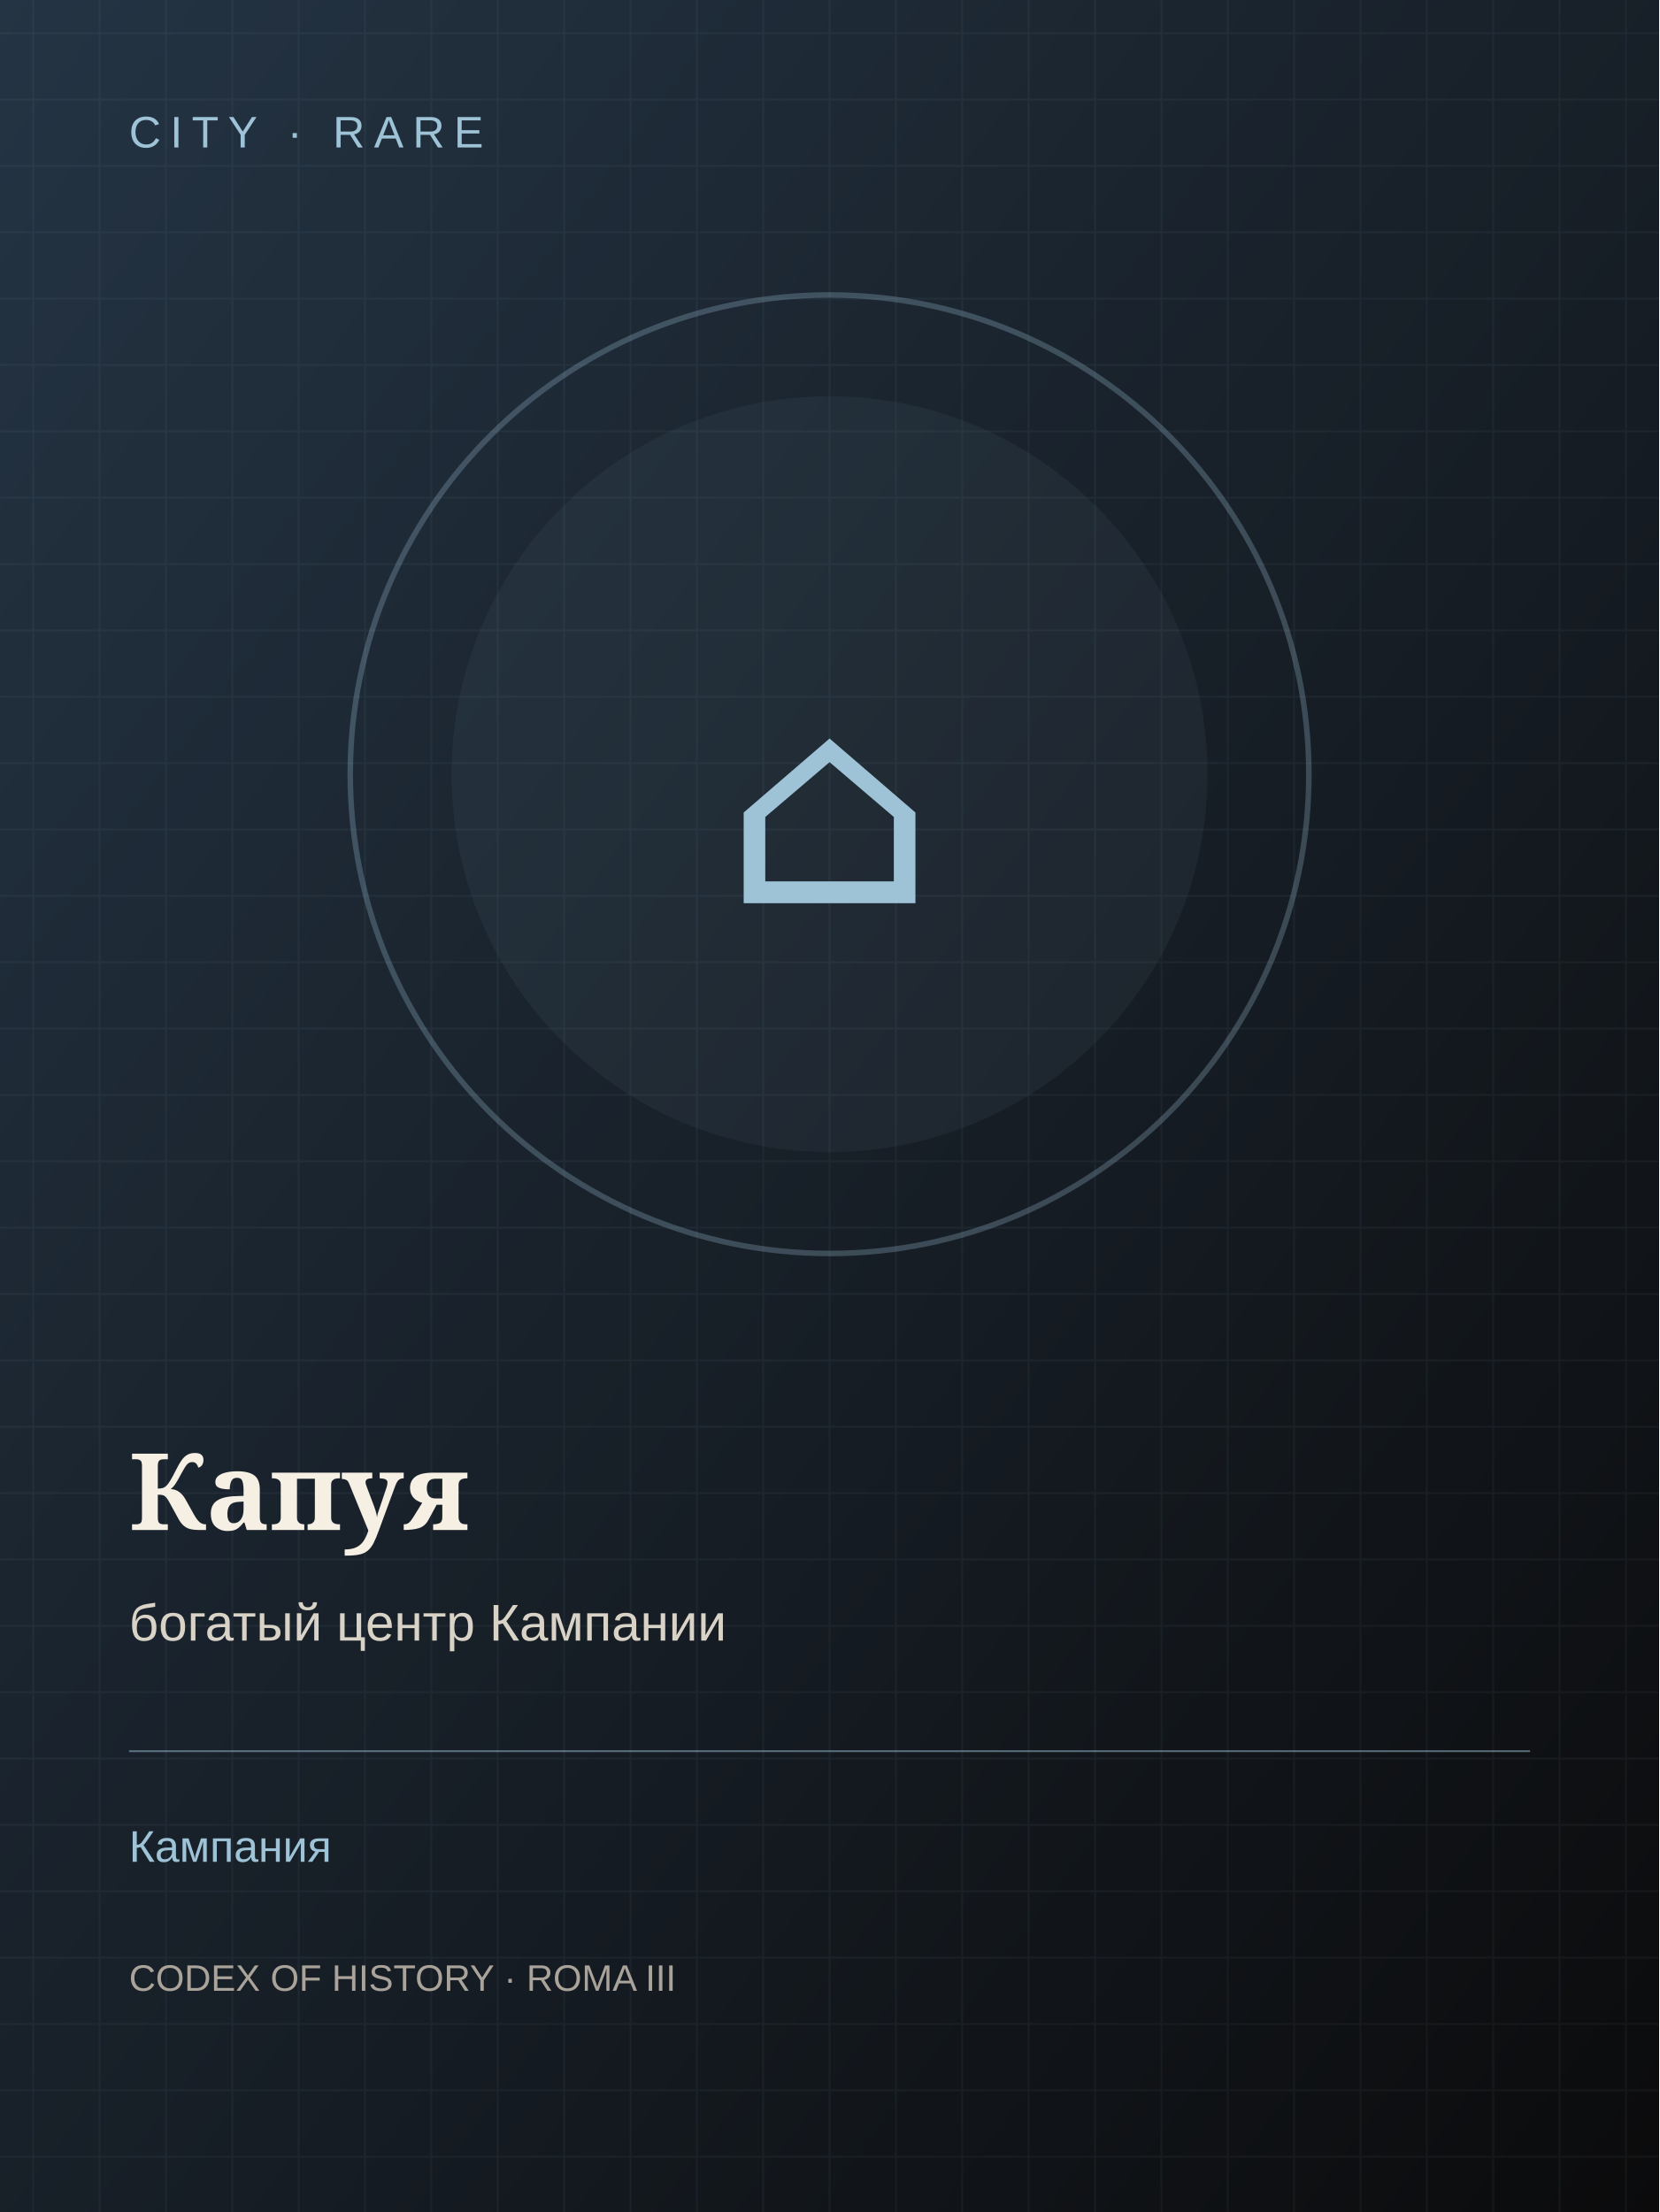
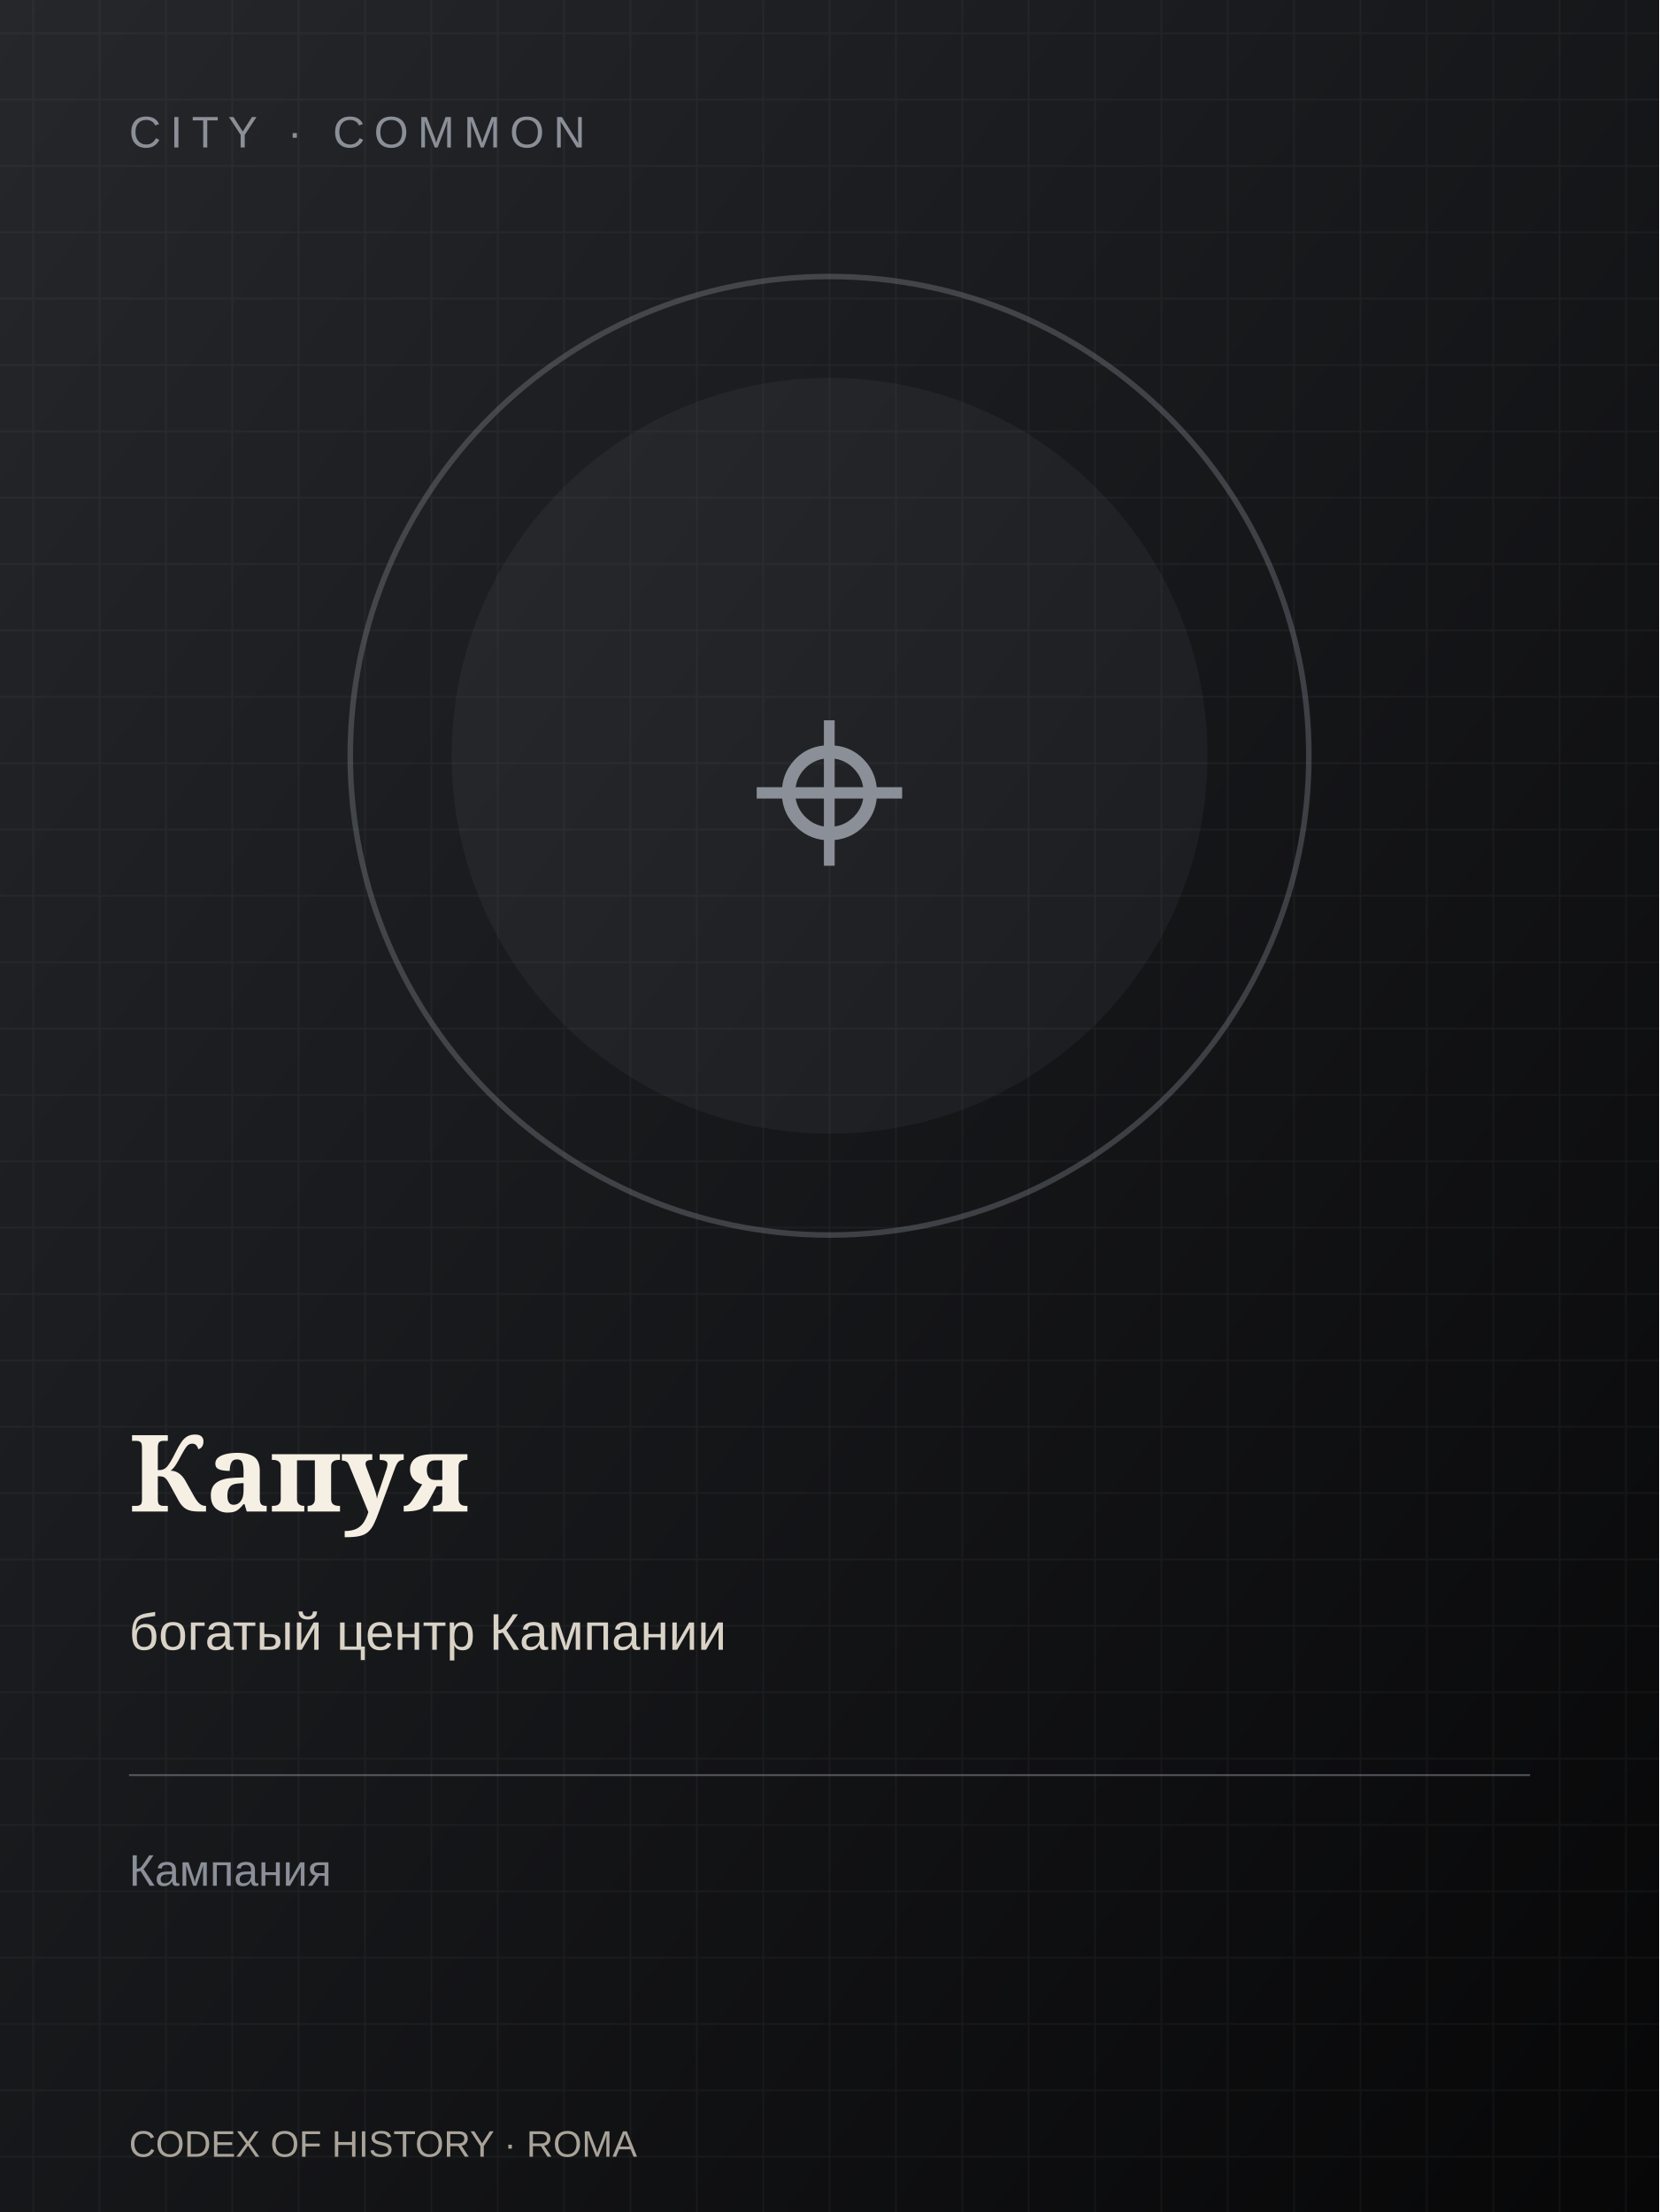
<svg xmlns="http://www.w3.org/2000/svg" width="900" height="1200" viewBox="0 0 900 1200">
  <defs>
    <linearGradient id="g" x2="1" y2="1">
-       <stop stop-color="#243444" />
-       <stop offset="1" stop-color="#0b0b0c" />
+       <stop stop-color="#25272b" />
+       <stop offset="1" stop-color="#070708" />
    </linearGradient>
    <pattern id="p" width="36" height="36" patternUnits="userSpaceOnUse">
-       <path d="M0 18h36M18 0v36" stroke="#9ec3d6" stroke-opacity=".06" />
+       <path d="M0 18h36M18 0v36" stroke="#8a8f98" stroke-opacity=".07" />
    </pattern>
  </defs>
  <rect width="900" height="1200" fill="url(#g)" />
  <rect width="900" height="1200" fill="url(#p)" />
-   <circle cx="450" cy="420" r="260" fill="none" stroke="#9ec3d6" stroke-opacity=".28" stroke-width="3" />
-   <circle cx="450" cy="420" r="205" fill="#9ec3d6" fill-opacity=".06" />
-   <text x="450" y="490" text-anchor="middle" fill="#9ec3d6" font-size="150" font-family="Georgia,serif">⌂</text>
-   <text x="70" y="80" fill="#9ec3d6" font-size="24" font-family="Arial" letter-spacing="5">CITY · RARE</text>
-   <text x="70" y="830" fill="#f6efe4" font-size="58" font-weight="700" font-family="Georgia,serif">Капуя</text>
-   <text x="70" y="890" fill="#d9d2c6" font-size="28" font-family="Arial">богатый центр Кампании</text>
-   <line x1="70" y1="950" x2="830" y2="950" stroke="#9ec3d6" stroke-opacity=".5" />
-   <text x="70" y="1010" fill="#9ec3d6" font-size="24" font-family="Arial">Кампания</text>
-   <text x="70" y="1080" fill="#aaa39a" font-size="20" font-family="Arial">CODEX OF HISTORY · ROMA III</text>
+   <circle cx="450" cy="410" r="260" fill="none" stroke="#8a8f98" stroke-opacity=".35" stroke-width="3" />
+   <circle cx="450" cy="410" r="205" fill="#8a8f98" fill-opacity=".08" />
+   <text x="450" y="480" text-anchor="middle" fill="#8a8f98" font-size="150" font-family="Georgia,serif">⌖</text>
+   <text x="70" y="80" fill="#8a8f98" font-size="24" font-family="Arial" letter-spacing="5">CITY · COMMON</text>
+   <text x="70" y="820" fill="#f6efe4" font-size="58" font-weight="700" font-family="Georgia,serif">Капуя</text>
+   <text x="70" y="895" fill="#d9d2c6" font-size="28" font-family="Arial">богатый центр Кампании</text>
+   <line x1="70" y1="963" x2="830" y2="963" stroke="#8a8f98" stroke-opacity=".55" />
+   <text x="70" y="1023" fill="#8a8f98" font-size="24" font-family="Arial">Кампания</text>
+   <text x="70" y="1170" fill="#aaa39a" font-size="20" font-family="Arial">CODEX OF HISTORY · ROMA</text>
</svg>
